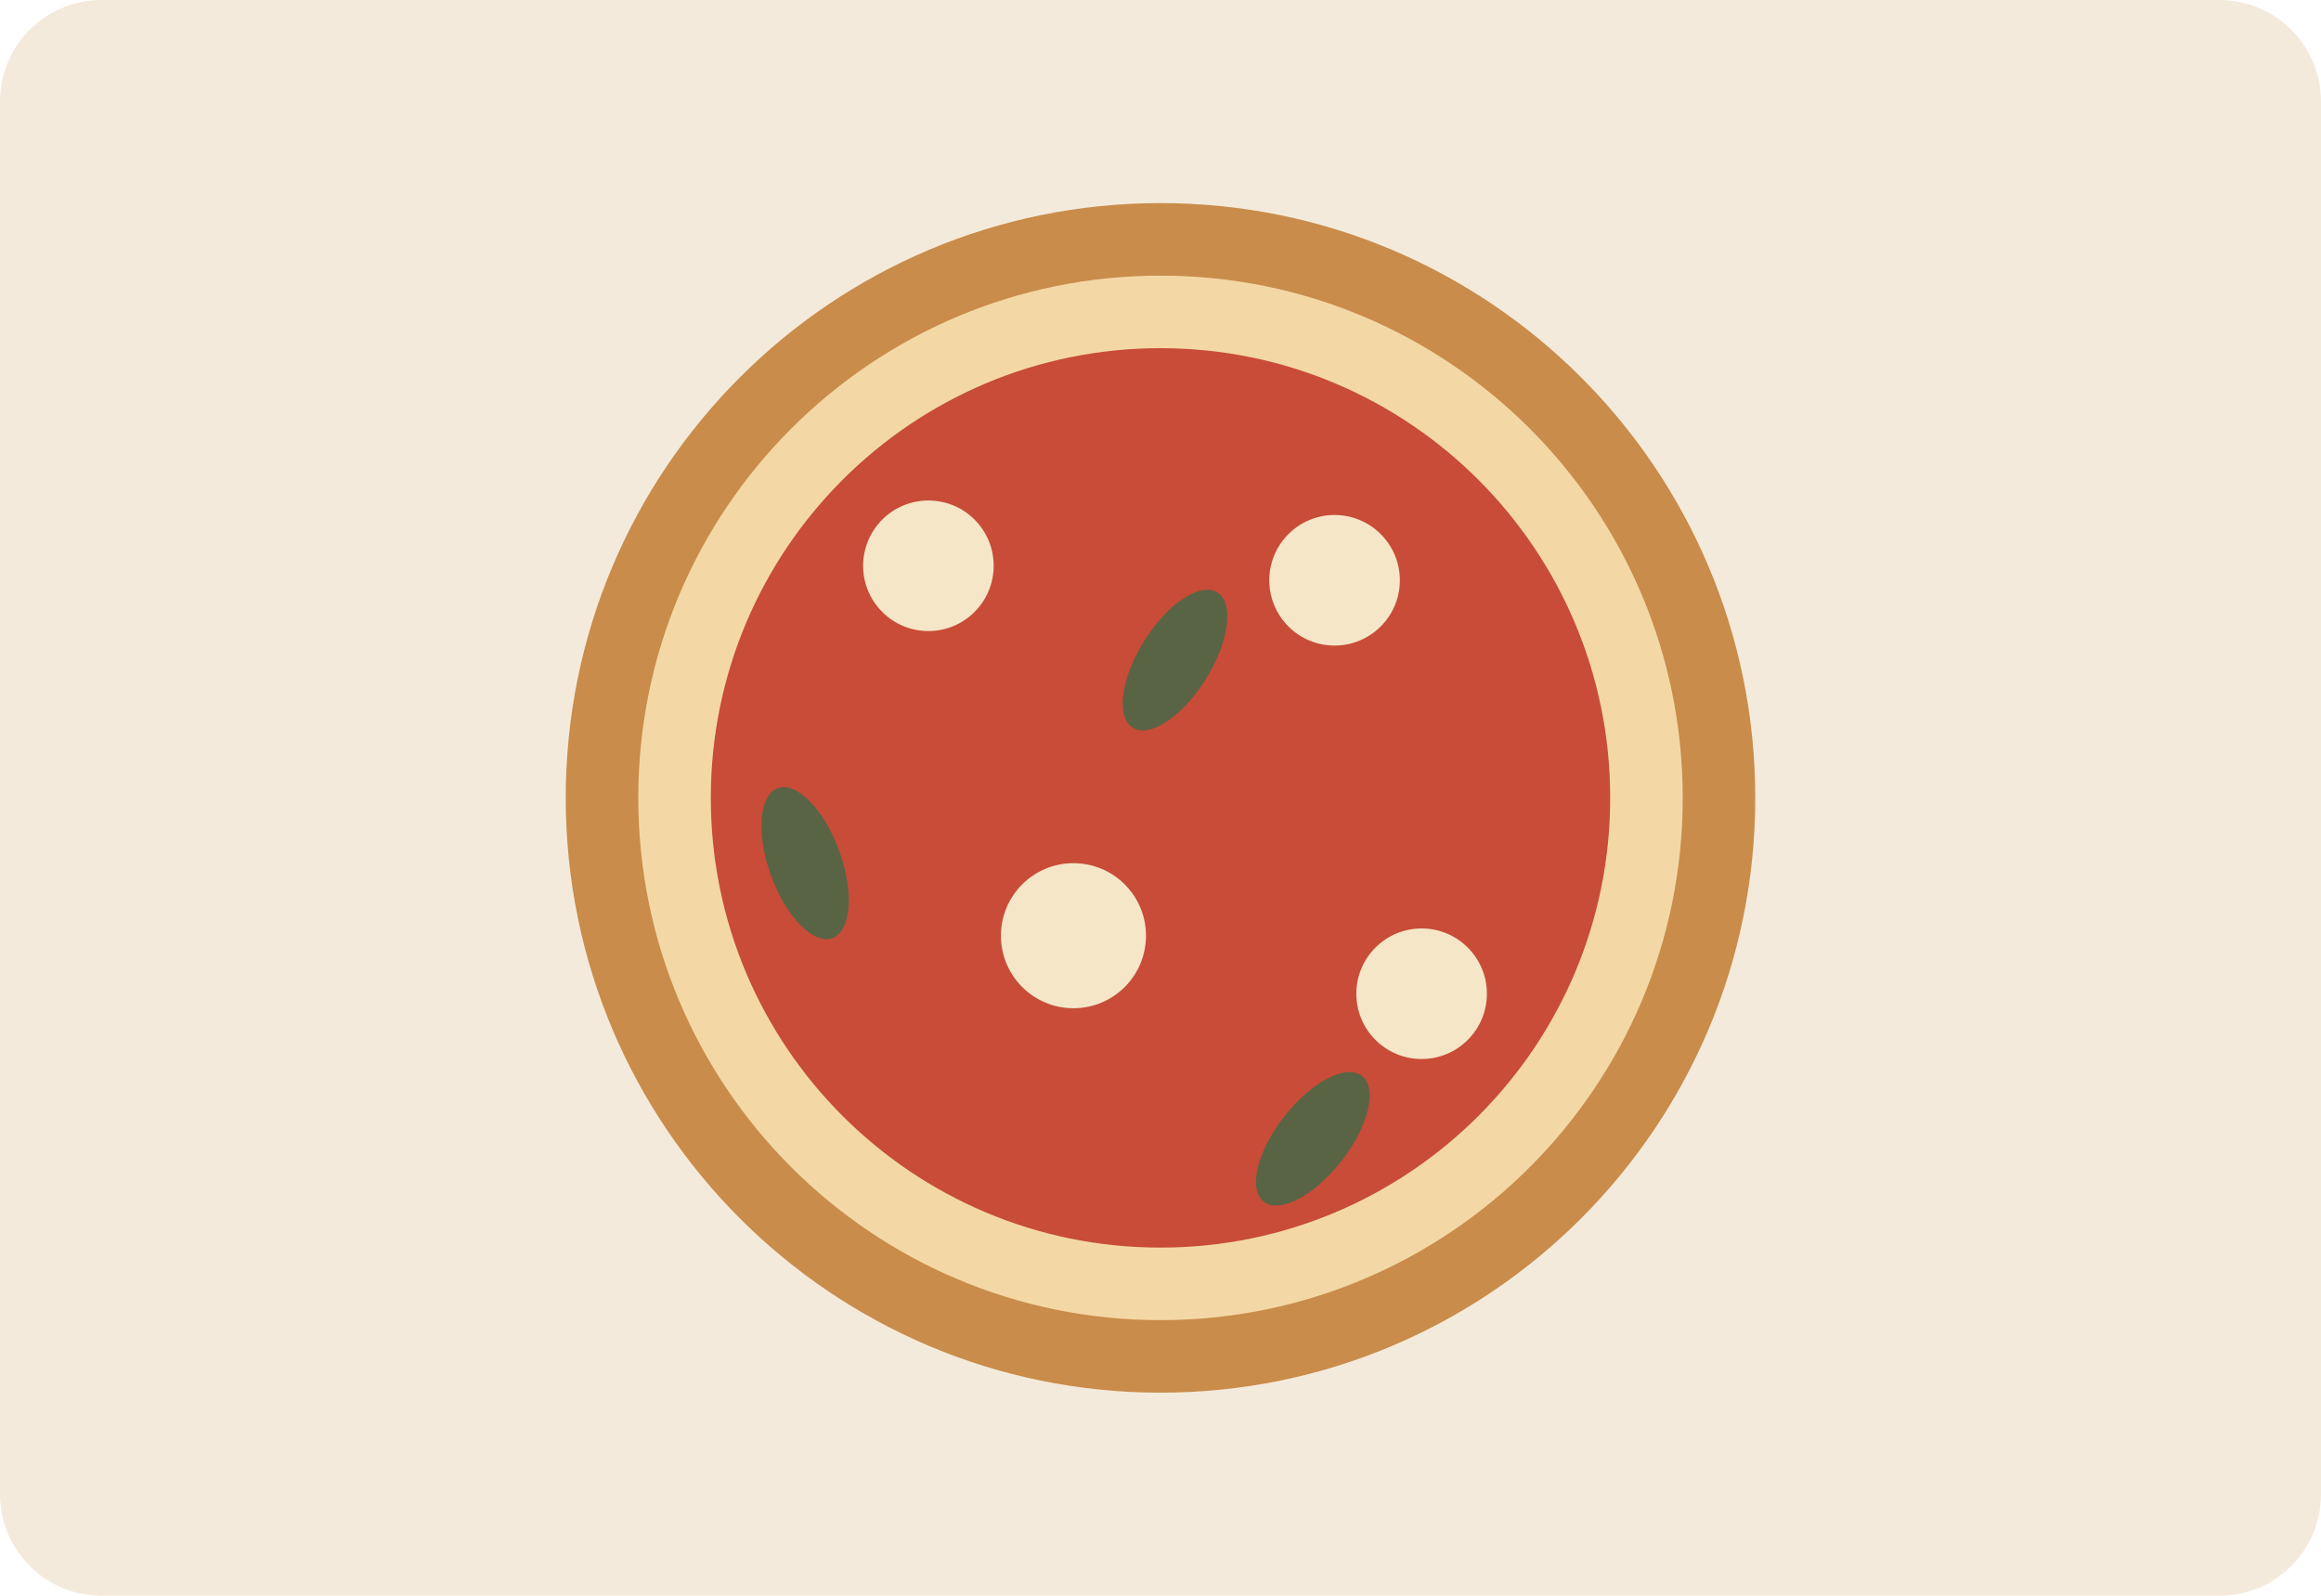
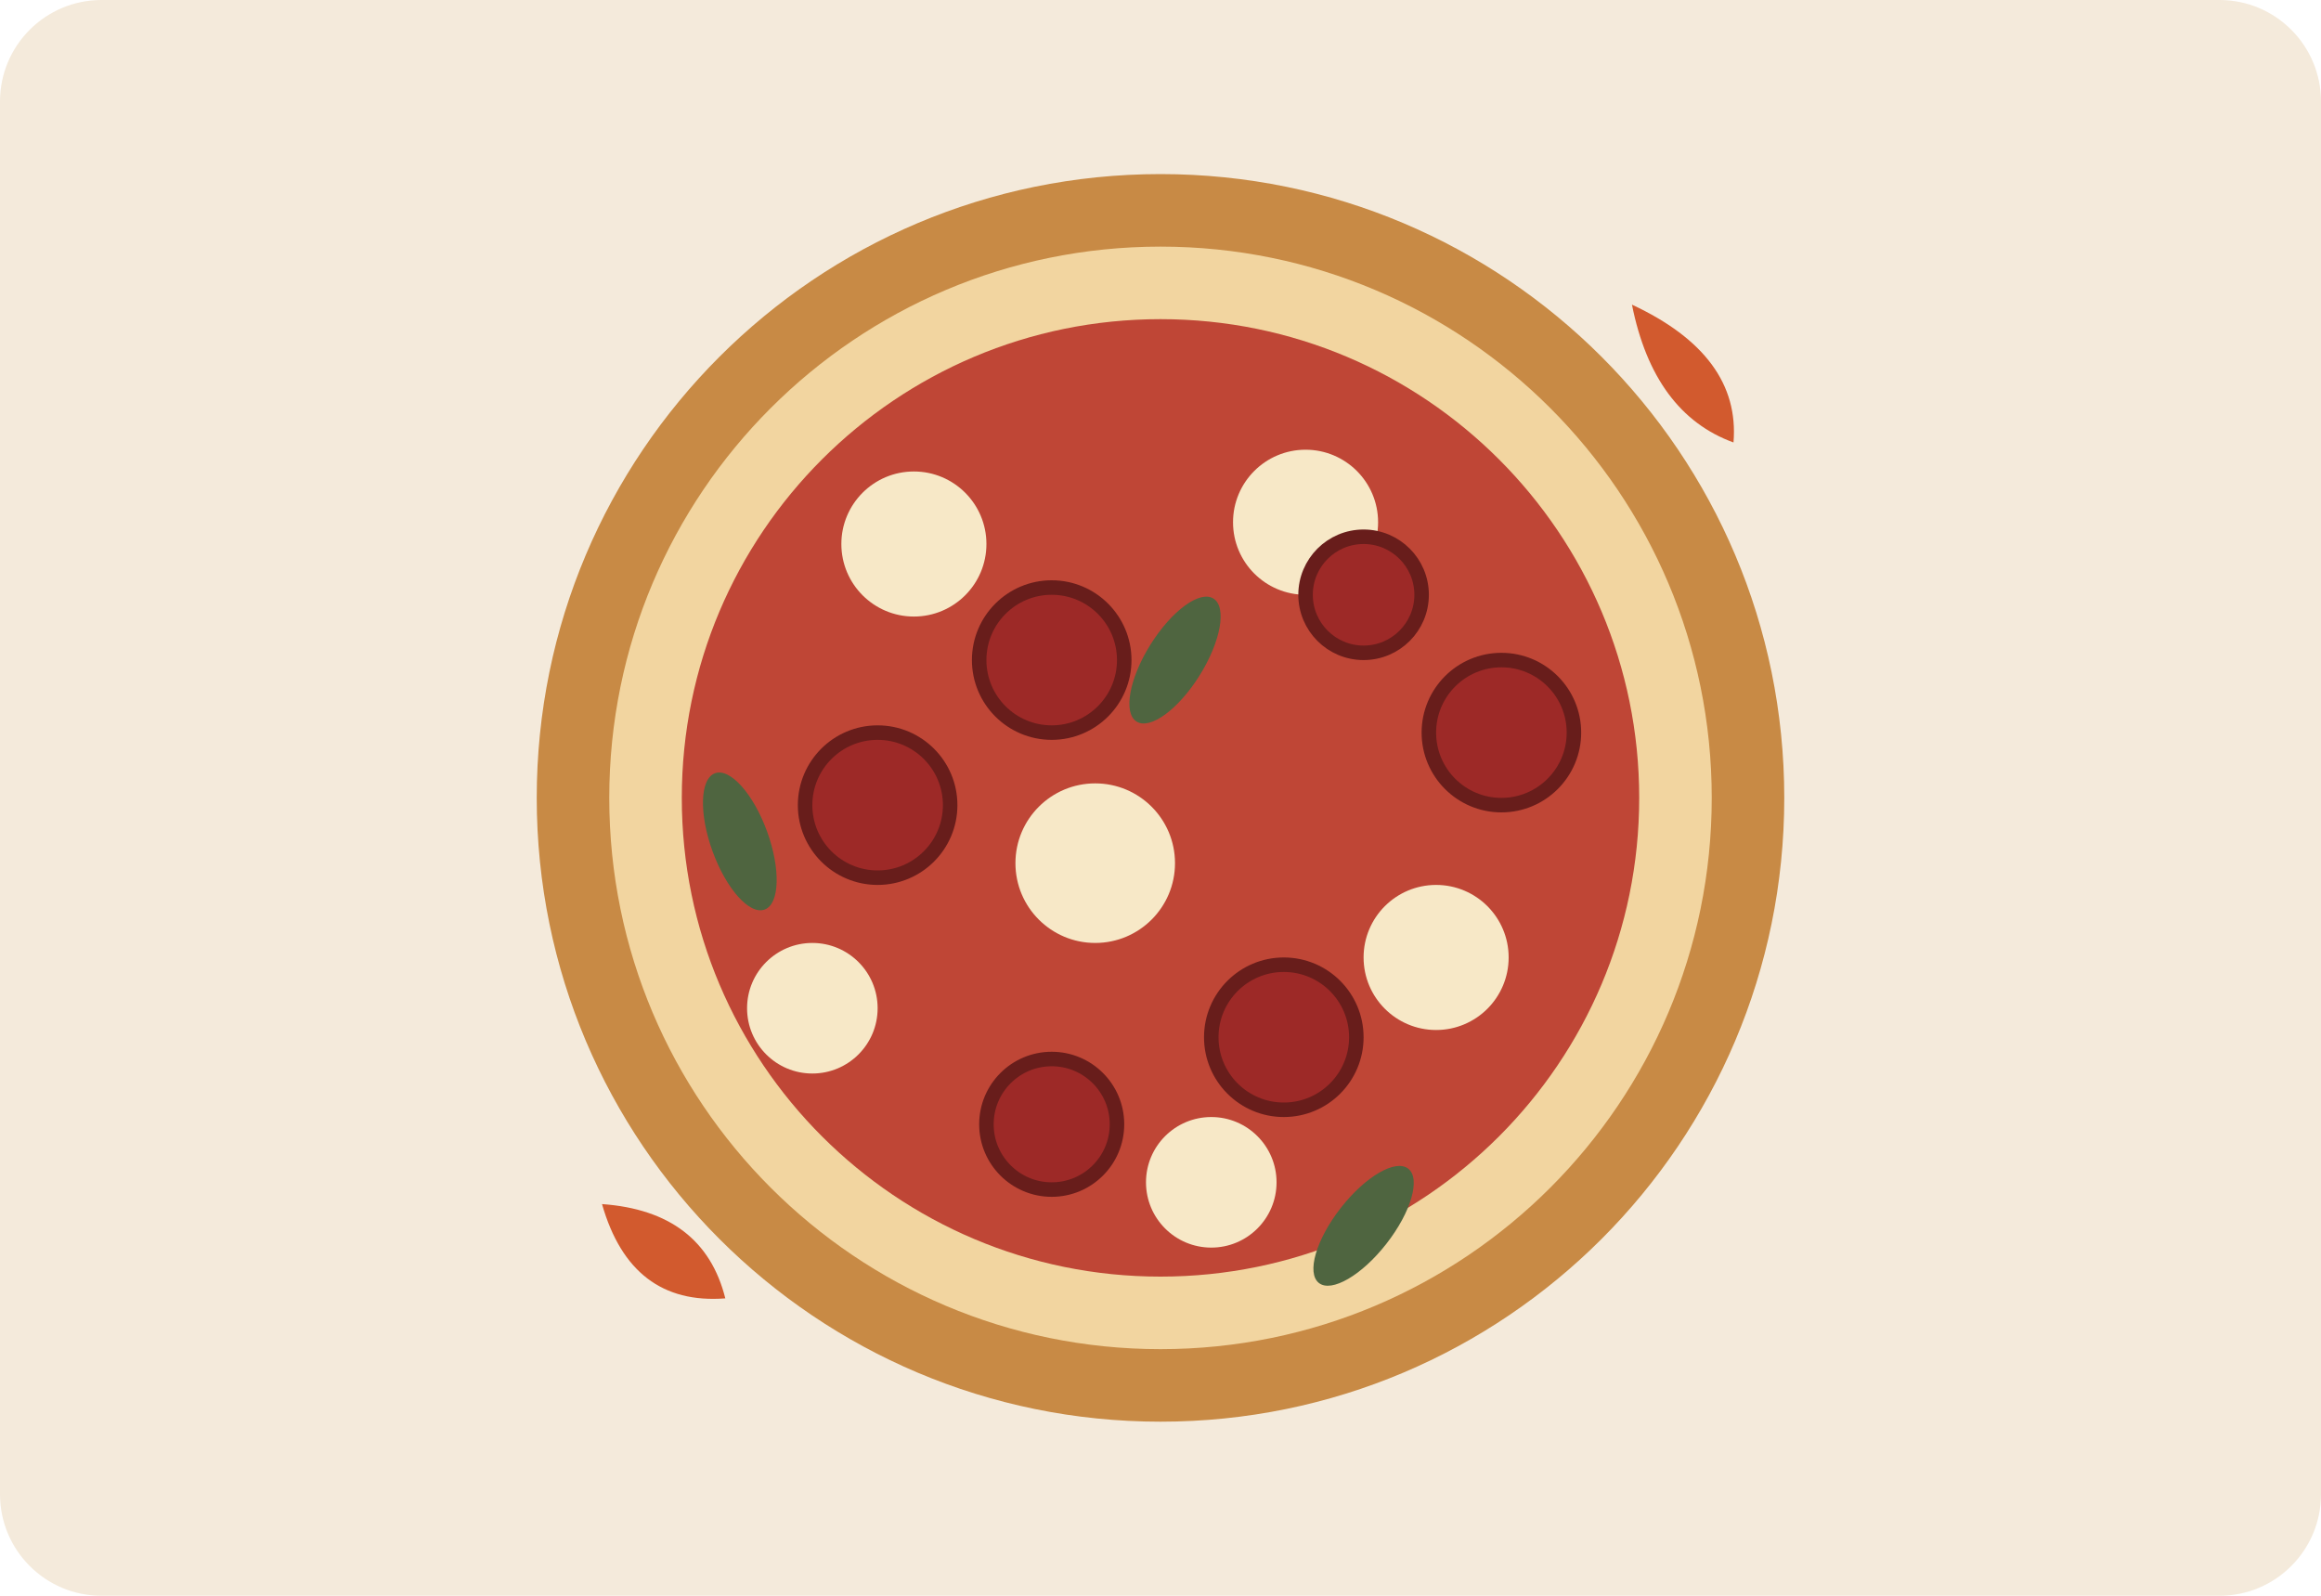
<svg xmlns="http://www.w3.org/2000/svg" viewBox="0 0 320 220" role="img" aria-labelledby="title desc">
  <rect width="320" height="220" rx="14" fill="#f4eadb" />
-   <circle cx="160" cy="110" r="82" fill="#c98c4b" />
-   <circle cx="160" cy="110" r="72" fill="#f3d8a5" />
-   <circle cx="160" cy="110" r="62" fill="#c84c37" />
-   <g fill="#f5e6c8">
-     <circle cx="128" cy="78" r="9" />
-     <circle cx="184" cy="80" r="9" />
-     <circle cx="148" cy="129" r="10" />
-     <circle cx="196" cy="137" r="9" />
+   <circle cx="160" cy="110" r="86" fill="#c88a45" />
+   <circle cx="160" cy="110" r="76" fill="#f2d5a0" />
+   <circle cx="160" cy="110" r="66" fill="#bf4636" />
+   <g fill="#f7e8c7">
+     <circle cx="126" cy="75" r="10" />
+     <circle cx="180" cy="72" r="10" />
+     <circle cx="151" cy="119" r="11" />
+     <circle cx="198" cy="132" r="10" />
+     <circle cx="112" cy="139" r="9" />
+     <circle cx="167" cy="163" r="9" />
  </g>
-   <g fill="#596445">
-     <ellipse cx="162" cy="91" rx="5" ry="11" transform="rotate(32 162 91)" />
-     <ellipse cx="111" cy="119" rx="5" ry="11" transform="rotate(-20 111 119)" />
-     <ellipse cx="181" cy="157" rx="5" ry="11" transform="rotate(38 181 157)" />
+   <g fill="#9d2927" stroke="#681d1b" stroke-width="2">
+     <circle cx="145" cy="91" r="10" />
+     <circle cx="207" cy="101" r="10" />
+     <circle cx="121" cy="111" r="10" />
+     <circle cx="177" cy="143" r="10" />
+     <circle cx="145" cy="155" r="9" />
+     <circle cx="188" cy="82" r="8" />
+   </g>
+   <g fill="#4f6540">
+     <ellipse cx="162" cy="91" rx="4" ry="10" transform="rotate(32 162 91)" />
+     <ellipse cx="102" cy="116" rx="4" ry="10" transform="rotate(-20 102 116)" />
+     <ellipse cx="188" cy="169" rx="4" ry="10" transform="rotate(38 188 169)" />
+   </g>
+   <g fill="#d25a2e">
+     <path d="M225 42 Q240 49 239 61 Q228 57 225 42Z" />
+     <path d="M83 166 Q97 167 100 179 Q87 180 83 166Z" />
  </g>
</svg>
